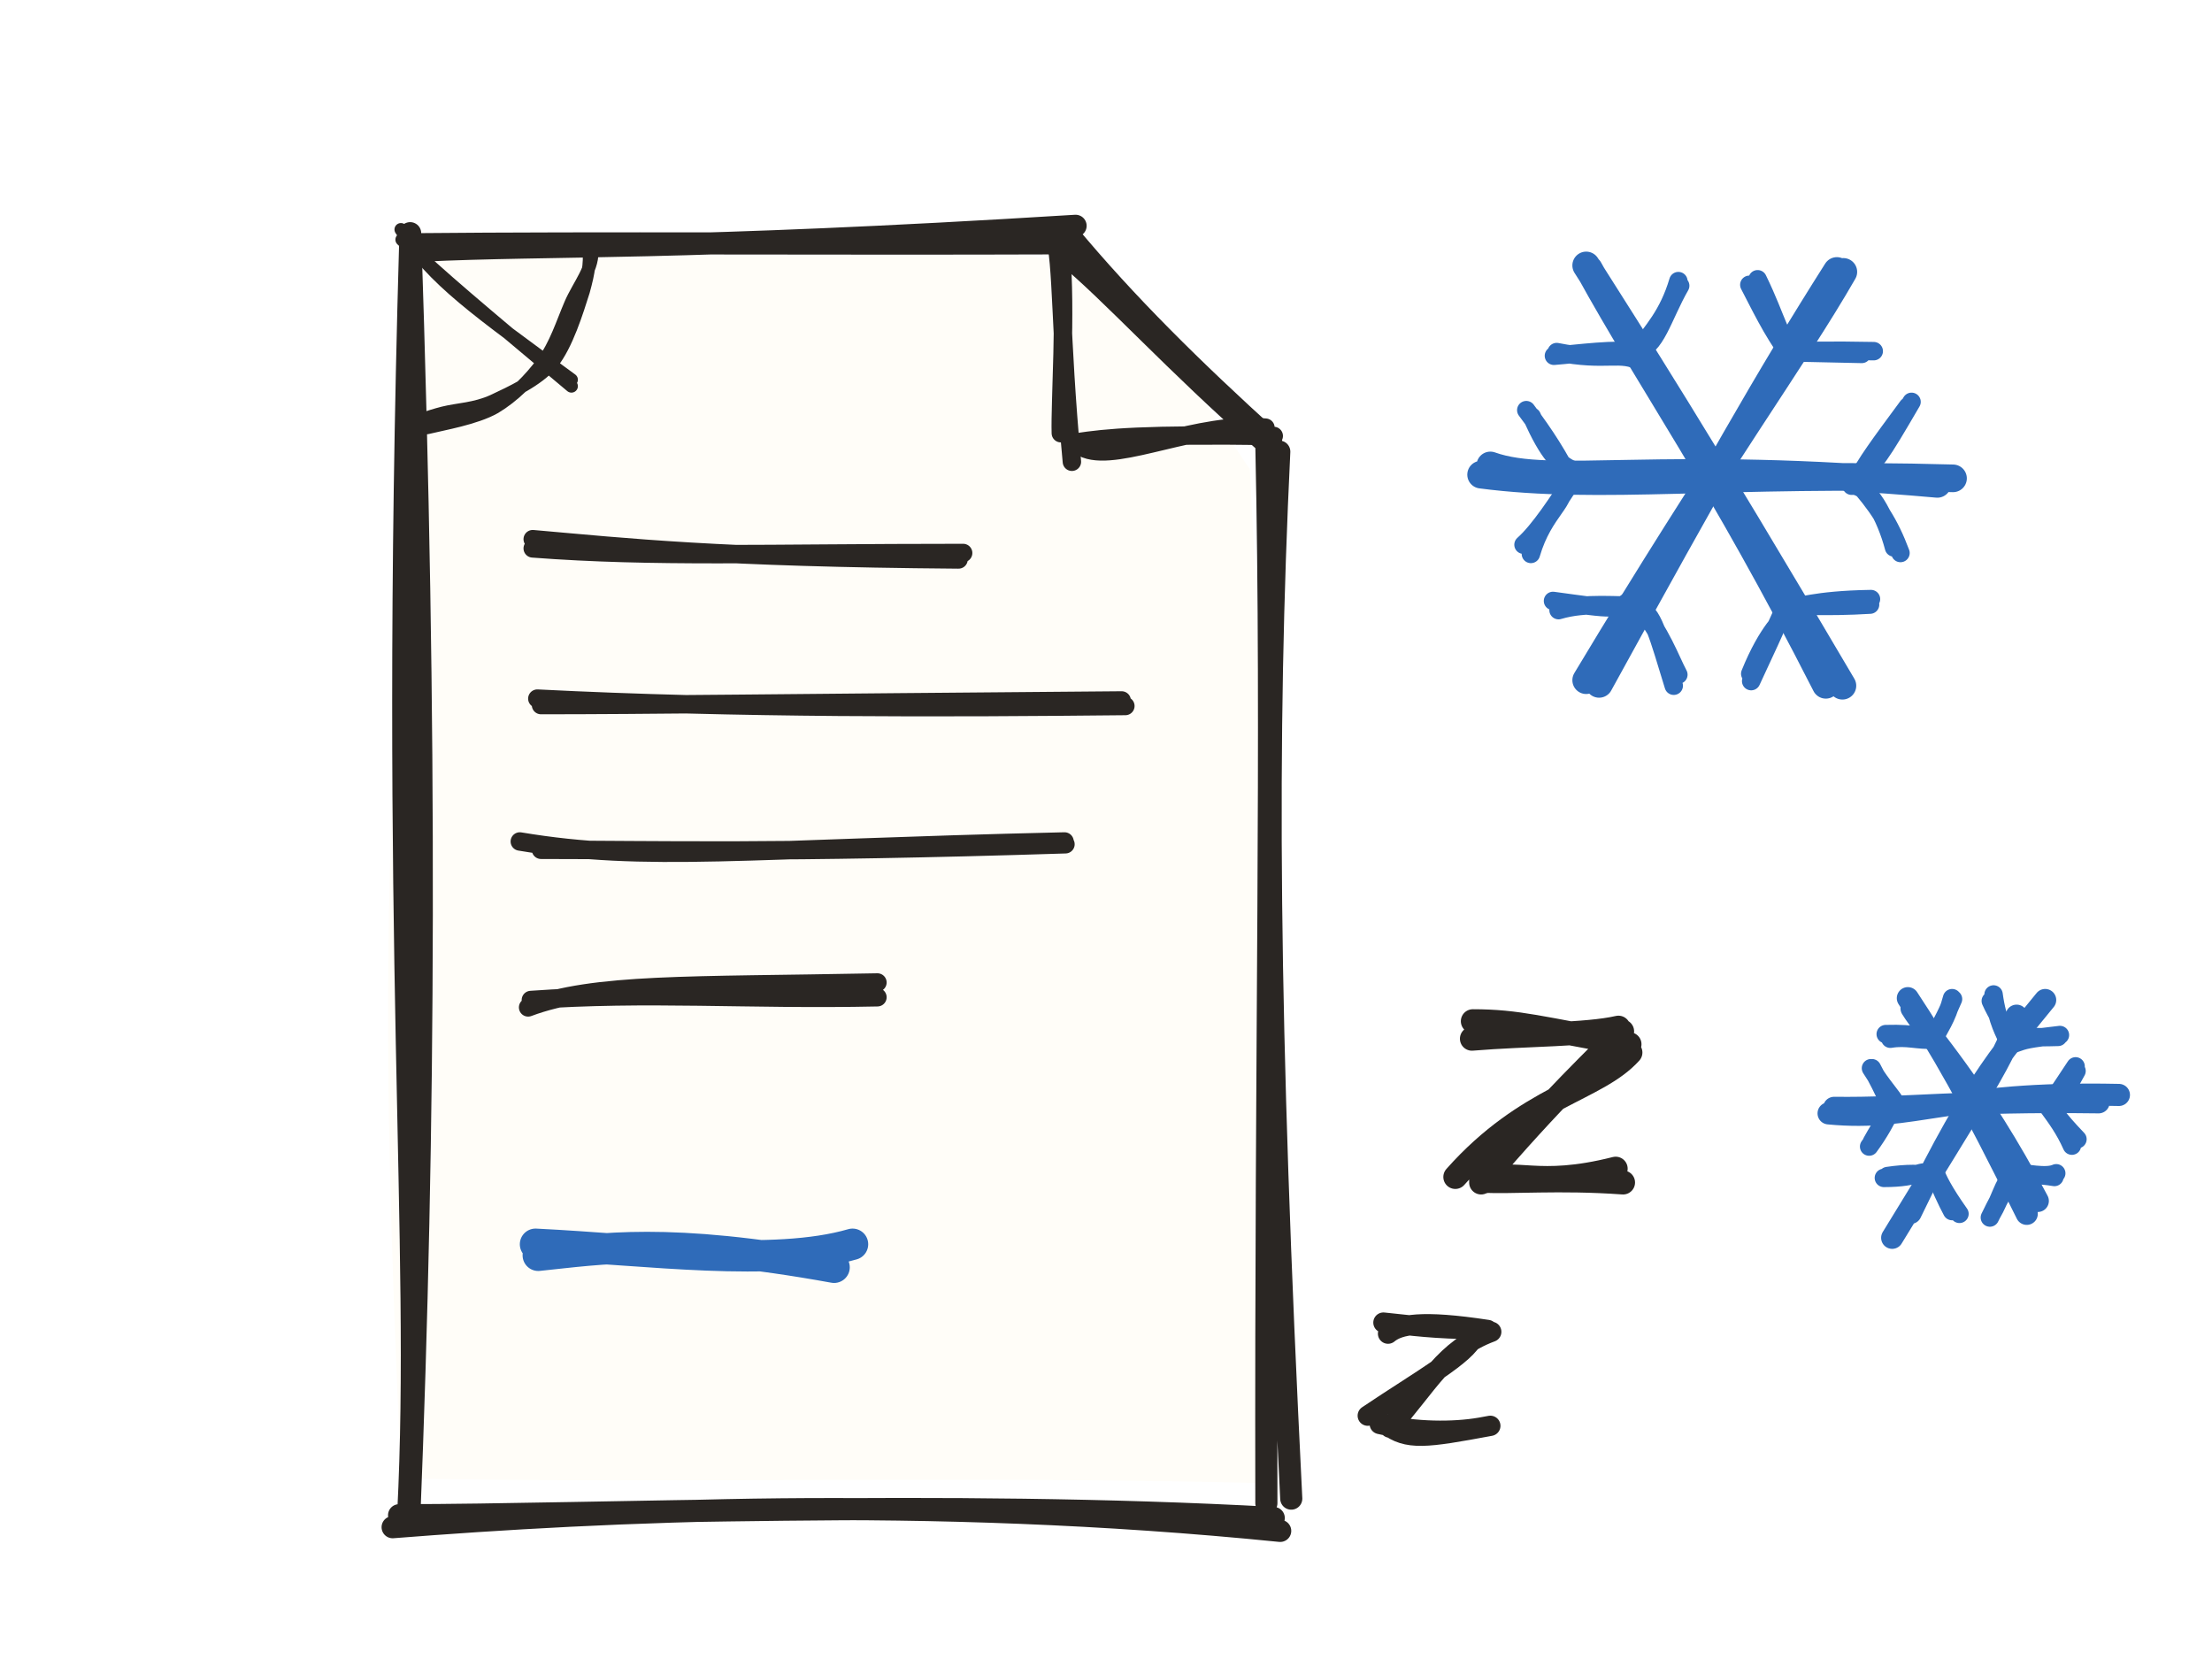
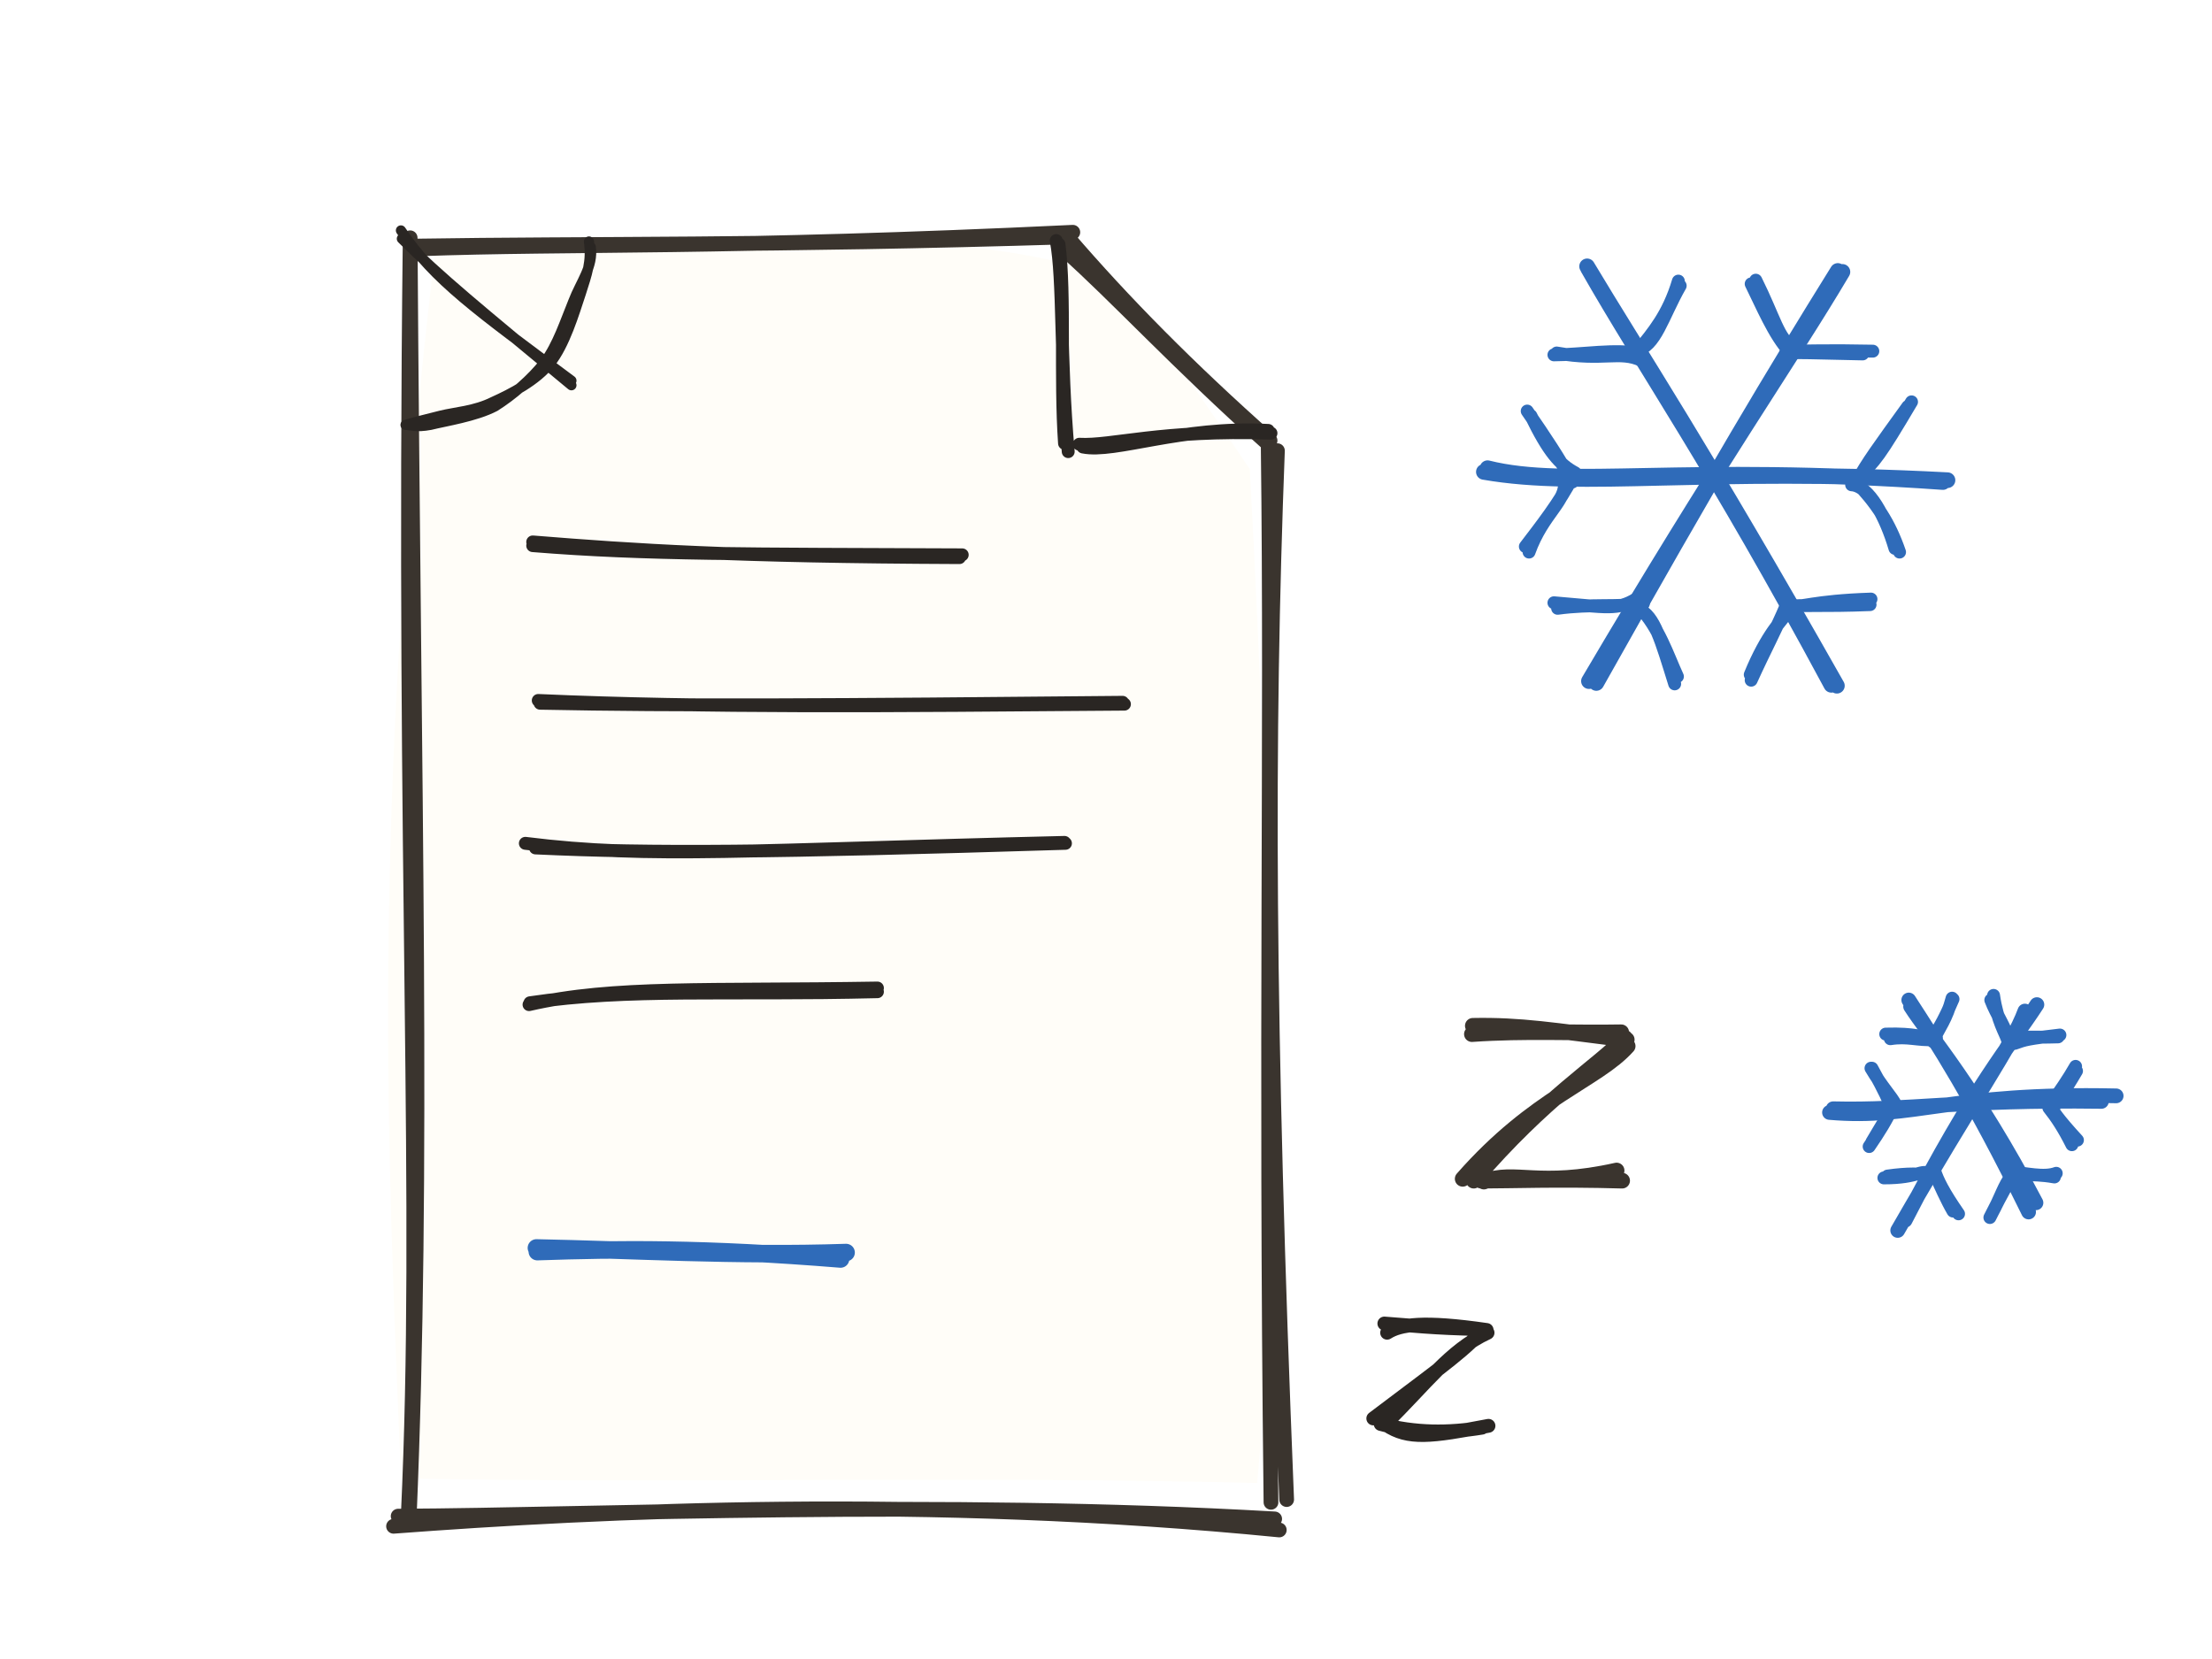
<svg xmlns="http://www.w3.org/2000/svg" viewBox="0 0 240 180" fill="none" stroke-linecap="round" stroke-linejoin="round">
  <path d="M45.7 27.5 C71 28.8, 94.9 23.2, 116.4 28.8 C121.9 30.7, 128.3 40, 135.6 50.9 C137.9 93.1, 138.8 135.7, 136.4 160.9 C101.7 160.1, 74.3 161, 43.5 160.4 C42.2 127.5, 39.9 88, 47.3 26.5" stroke="none" fill="#fffdf8" />
-   <path d="M45.7 27.2 C60 26.5, 73.2 27.2, 116.7 24.5 M44.7 26.5 C65.9 26.3, 88.9 26.5, 115.7 26.4 M115.6 27.6 C120.6 31.7, 127.4 39.3, 137.2 47.9 M115.8 25.3 C122.2 33, 129.4 40.1, 137.9 47.8 M138.8 49 C137.3 80.1, 137.5 110.6, 140.1 162.6 M137.4 48.3 C138.1 80.4, 137.3 112.5, 137.4 163.1 M138.9 166.1 C100.2 162.2, 65.4 163.9, 42.6 165.7 M138.2 164.7 C101.8 162.7, 64.7 164.4, 43.3 164.4 M44.3 164.1 C45.8 134.7, 42.3 102.7, 44.5 26.6 M44.4 164.8 C46.1 122.3, 46.3 79.3, 44.5 25.3" stroke="#2a2623" stroke-width="2.4" />
-   <path d="M114.4 25.5 C115.3 28.3, 115 36.2, 116.3 50.1 M115.1 27.1 C115.7 34, 115 43.6, 115.1 47 M117.8 48.7 C121.5 50.1, 130.1 45.7, 137.3 46.4 M116.8 48 C120.1 47.5, 124 47.1, 138.2 47.3 M57.8 58.5 C68.1 59.4, 77.8 60.5, 104 60.7 M57.8 59.5 C71 60.5, 82.7 60, 104.5 60 M58.7 76.5 C70 76.5, 84 76.3, 121.7 76 M58.3 75.8 C79.9 76.9, 102.6 76.8, 122.1 76.6 M56.4 91.3 C70.2 93.6, 80.6 92.1, 115.5 91.3 M58.7 92.2 C71.3 92.2, 84.2 92.6, 115.6 91.6 M57.3 109.3 C64.5 106.6, 74.7 107, 95.2 106.6 M57.6 108.5 C70.2 107.6, 81.1 108.5, 95.2 108.2" stroke="#2a2623" stroke-width="2" />
-   <path d="M58.4 136.2 C65.3 135.5, 72.3 134.2, 90.5 137.5 M58.1 135 C70.4 135.6, 83.9 137.5, 92.5 135" stroke="#2f6bb9" stroke-width="3.4" />
-   <path d="M161.7 50.5 C168.4 52.9, 180.1 49.8, 210.2 52.5 M160.7 51.5 C173.7 53.2, 187.2 51.2, 211.9 51.9" stroke="#2f6bb9" stroke-width="3" />
-   <path d="M200.9 52.7 C202.7 52.5, 204.6 56, 205.5 59.4 M201.2 52 C203.7 54.8, 205 56.8, 206.2 60 M201.5 51.9 C203.6 50, 203.9 49.6, 207.4 43.6 M201.5 52.2 C202.4 50.3, 203.9 48.3, 207 44.1 M170.9 51.1 C169.2 50.5, 168 49.2, 166.2 45.2 M170.6 52.5 C169.1 49.5, 167.7 47.3, 165.6 44.5 M169.4 52.4 C170.3 54.3, 167.5 55.3, 166.1 60.1 M170.9 51.6 C169.1 54.4, 167 57.6, 165.3 59.1" stroke="#2f6bb9" stroke-width="2" />
-   <path d="M172.1 28.8 C177.1 36.7, 183.9 47.2, 199.9 74.4 M172.4 29.2 C179.1 41.4, 186.6 51.7, 198.1 74.3" stroke="#2f6bb9" stroke-width="3" />
-   <path d="M194 66.5 C193.6 67, 191.8 68.4, 189.9 73.1 M193.8 65.6 C192.6 68.3, 191.4 70.9, 190 73.9 M194.6 65.7 C195.2 66, 196.6 65.1, 203 65 M194.1 65.8 C195.2 65.6, 198 65.9, 202.9 65.6 M177.5 38 C179.6 37.9, 180.4 34.3, 182.3 31 M177.8 38 C179.3 35.9, 181 34.2, 182.1 30.5 M178.1 39.3 C175.8 38, 174.4 39.3, 168.9 38.2 M178.1 38.2 C175.2 37.8, 171.2 38.4, 168.6 38.6" stroke="#2f6bb9" stroke-width="2" />
-   <path d="M200 29.5 C194.6 38.9, 186.8 49.3, 172.1 73.8 M199.3 29.4 C192 40.9, 185.8 51.8, 173.5 74.2" stroke="#2f6bb9" stroke-width="3" />
-   <path d="M177.2 64.8 C175.6 66.3, 175.1 66.1, 168.5 65.2 M178.6 65.7 C175.3 65.8, 172.1 65.3, 169.1 66.2 M177.8 66.1 C179.3 66.3, 179.9 68.9, 181.6 74.4 M177.9 65.9 C180.2 68.6, 181.2 71.5, 182.1 73.2 M194 38.3 C194.7 38.2, 196.7 38.3, 202 38.4 M193.8 38.1 C195.9 38.1, 198.5 38, 203.3 38.1 M194.6 37.5 C193.1 37.1, 192.9 34.8, 190.7 30.3 M194.1 38.3 C192.4 36.2, 190.7 32.6, 189.8 30.9" stroke="#2f6bb9" stroke-width="2" />
-   <path d="M198.4 120.8 C207.8 121.7, 211.3 118.4, 229.9 118.8 M199 120.2 C207.2 120.3, 212.4 119.4, 227.7 119.6" stroke="#2f6bb9" stroke-width="2.4" />
-   <path d="M222.3 119.8 C222.8 120.5, 223.1 121.2, 225.4 123.6 M222.3 120.2 C223.1 121.3, 224 122.5, 224.8 124.3 M222.7 120.5 C223.4 119.2, 223.9 118.8, 225.3 116.2 M222.5 119.7 C223.5 118.3, 224.4 116.9, 225.2 115.7 M205.1 120.1 C204.9 119.5, 204.6 118.7, 203.1 115.9 M205.8 119.9 C205.2 118.8, 204.3 118, 203 115.9 M205.4 119.7 C205.4 120.3, 204.2 121.9, 203.1 123.9 M205.4 120 C204.6 121.6, 203.9 122.9, 202.8 124.4" stroke="#2f6bb9" stroke-width="2" />
-   <path d="M207.4 109.4 C208.9 111.9, 214.6 117.9, 221.1 130.3 M207 108.3 C210.5 113.6, 213.6 118.9, 219.9 131.7" stroke="#2f6bb9" stroke-width="2.4" />
-   <path d="M218.6 127.2 C218 128.3, 217.4 129, 215.9 132.1 M218.3 127.5 C217.3 128.6, 217.1 130, 216.1 131.7 M217.8 126.8 C218.9 127.8, 219.9 127.2, 222.9 127.7 M217.9 127.1 C219.9 127.3, 222 127.8, 223.1 127.3 M209.7 113 C210.4 111.5, 211.2 110.6, 211.8 108.3 M209.7 112.6 C210.5 111.4, 211.1 110.3, 211.9 108.4 M210.1 112.6 C208.4 112.6, 208 112.1, 204.6 112.2 M209.9 112.8 C208 112.9, 206.9 112.4, 205.1 112.7" stroke="#2f6bb9" stroke-width="2" />
-   <path d="M218.8 110.2 C218.3 113.7, 214.2 119.7, 205.3 134.3 M221.9 108.5 C218.3 113, 214.4 116.8, 207.3 131.6" stroke="#2f6bb9" stroke-width="2.4" />
-   <path d="M209.6 127.4 C208.3 126.8, 208.4 127.8, 204.4 127.8 M209.6 127.6 C208.6 127.3, 206.8 127.3, 204.8 127.6 M209.9 127 C210.2 127.9, 210.9 129.3, 212.6 131.7 M209.8 127.1 C210.5 128.7, 211.2 130.3, 211.8 131.4 M218.6 113.2 C219.7 112.8, 220 112.7, 223.5 112.3 M218.3 112.7 C219.4 112.4, 220.3 112.6, 223.3 112.5 M217.8 112.8 C217.6 112.2, 216.7 110.9, 216.3 107.9 M217.9 112.8 C217.7 111.5, 216.6 110, 216 108.6" stroke="#2f6bb9" stroke-width="2" />
-   <path d="M159.8 110.8 C164.7 110.8, 167.2 111.6, 176.8 113.3 M159.7 112.7 C165.8 112.2, 172.1 112.3, 175.6 111.5 M176.9 114.2 C173.2 118.3, 165.7 118.9, 157.9 127.7 M176 111.9 C173.6 114.5, 168.5 119.1, 160.7 128.3 M161 128.2 C164.5 126.7, 166.6 129, 175.3 126.8 M160.7 128.1 C164 128.3, 169.1 127.8, 176.1 128.3" stroke="#2a2623" stroke-width="2.6" />
-   <path d="M150.6 144.7 C151.8 143.7, 154.2 143.2, 161.4 144.3 M150.1 143.5 C153.1 143.8, 155.7 144.2, 160.4 144.2 M159.9 145 C159.1 147, 154.2 149.7, 148.4 153.6 M161.8 144.5 C156.7 146.4, 155 150.2, 150.8 154.9 M150.5 154.6 C152.7 156.3, 154.7 156, 161.7 154.7 M149.7 154.5 C153.6 155.4, 157.7 155.4, 160.6 154.9" stroke="#2a2623" stroke-width="2.2" />
-   <path d="M64.2 26.9 C64.5 29, 62.8 30.9, 61.9 33 C61 35.1, 60.3 37.4, 58.9 39.3 C57.5 41.2, 55.7 43, 53.7 44.2 C51.6 45.4, 48 46, 46.4 46.4 C44.8 46.7, 44.4 46.1, 44 46.1 M63.8 26.1 C64.1 28.3, 63.9 29.4, 63.3 31.6 C62.6 33.8, 61.5 37.4, 59.9 39.4 C58.3 41.3, 55.4 42.6, 53.5 43.5 C51.5 44.4, 49.7 44.4, 48.1 44.8 C46.5 45.2, 44.7 45.9, 44 46.1 M43.5 24.9 C47 30.4, 51.8 33.7, 62 41.2 M43.6 26 C47.9 30.1, 52.1 33.6, 62 41.9" stroke="#2a2623" stroke-width="1.4" />
+   <path d="M45.4 27 C62.1 26.4, 78.7 27, 116.4 25.2 M45.1 26.7 C63.8 26.4, 83.4 26.7, 116 25.7 M115.6 27.2 C120.9 31.9, 127.8 39.4, 137.3 47.9 M115.8 25.7 C121.9 32.8, 129 40, 137.8 47.8 M138.6 48.9 C137.4 80.2, 137.5 110.9, 139.6 162.7 M137.6 48.4 C138 80.3, 137.3 112.2, 137.9 163 M138.8 166 C100.3 162.2, 65.3 163.9, 42.7 165.6 M138.3 164.8 C101.7 162.7, 64.8 164.4, 43.2 164.5 M44.3 164.3 C45.9 130.4, 43.7 94.5, 44.5 26.1 M44.4 164.6 C46 126.6, 44.9 87.5, 44.5 25.8" stroke="#3a342e" stroke-width="1.6" />
+   <path d="M114.6 26.1 C115.4 30.3, 115 38.8, 115.9 49 M114.9 26.5 C115.6 32, 115 41, 115.5 48.1 M117.5 48.5 C121 49.2, 128.1 46.2, 137.6 46.7 M117.1 48.2 C120.6 48.4, 126 46.6, 137.9 47 M57.8 58.8 C69 59.7, 79.3 60.4, 104.1 60.5 M57.8 59.2 C70.1 60.2, 81.2 60.1, 104.4 60.2 M58.6 76.3 C73.5 76.6, 90.5 76.5, 121.8 76.2 M58.4 76 C76.4 76.8, 96.1 76.6, 122 76.4 M57 91.5 C70.5 93.2, 81.5 92.2, 115.5 91.4 M58.1 92 C71 92.6, 83.3 92.5, 115.6 91.5 M57.4 109 C66.5 106.9, 76.9 107.5, 95.2 107.2 M57.5 108.8 C68.2 107.2, 78.9 108, 95.2 107.6" stroke="#2a2623" stroke-width="1.4" />
+   <path d="M58.3 135.8 C67.1 135.5, 76.4 135.4, 91.2 136.6 M58.2 135.4 C68.6 135.6, 79.8 136.3, 91.8 135.9" stroke="#2f6bb9" stroke-width="1.9" />
+   <path d="M161.4 50.8 C170.2 53, 182.5 50.3, 210.8 52.3 M161 51.2 C171.9 53.1, 184.8 50.7, 211.3 52.1" stroke="#2f6bb9" stroke-width="1.7" />
+   <path d="M200.9 52.6 C202.8 52.7, 204.6 56.1, 205.6 59.5 M201.2 52.1 C203.6 54.6, 205 56.7, 206.1 59.9 M201.5 51.9 C203.5 50, 203.9 49.5, 207.4 43.6 M201.5 52.2 C202.5 50.3, 203.9 48.4, 207 44.1 M170.9 51.3 C169.2 50.4, 168 49, 166.1 45.1 M170.6 52.3 C169.1 49.6, 167.7 47.5, 165.7 44.6 M169.7 52.2 C170.1 54.3, 167.4 55.7, 165.9 59.9 M170.6 51.8 C169.3 54.4, 167.1 57.2, 165.5 59.3" stroke="#2f6bb9" stroke-width="1.4" />
+   <path d="M172.2 28.9 C177.7 38.1, 184.7 48.6, 199.3 74.4 M172.3 29.1 C178.5 40, 185.8 50.3, 198.7 74.3" stroke="#2f6bb9" stroke-width="1.7" />
+   <path d="M194 66.4 C193.4 67.2, 191.7 68.8, 189.9 73.2 M193.8 65.7 C192.8 68.1, 191.5 70.5, 190 73.8 M194.6 65.7 C195.2 66, 196.7 65.2, 203 65 M194.1 65.8 C195.2 65.6, 197.9 65.8, 202.9 65.6 M177.5 38 C179.6 37.7, 180.4 34.3, 182.3 31 M177.8 38 C179.3 36.1, 181 34.2, 182.1 30.5 M178.1 39.1 C175.7 38, 174 39.2, 168.9 38.3 M178.1 38.4 C175.3 37.8, 171.6 38.5, 168.6 38.5" stroke="#2f6bb9" stroke-width="1.4" />
+   <path d="M199.9 29.5 C194.1 39.3, 186.6 49.8, 172.4 73.9 M199.4 29.4 C192.5 40.5, 186 51.3, 173.2 74.1" stroke="#2f6bb9" stroke-width="1.7" />
+   <path d="M177.5 65 C175.5 66.2, 174.5 65.9, 168.6 65.4 M178.3 65.5 C175.4 65.9, 172.7 65.5, 169 66 M177.8 66.1 C179.5 66.8, 180.2 69.4, 181.7 74.2 M177.9 65.9 C180 68.1, 180.9 71, 182 73.4 M194 38.3 C194.8 38.2, 196.8 38.3, 202.1 38.4 M193.8 38.1 C195.8 38.1, 198.4 38, 203.2 38.1 M194.5 37.6 C193 36.9, 192.5 34.4, 190.5 30.4 M194.2 38.2 C192.5 36.4, 191.1 33, 190 30.8" stroke="#2f6bb9" stroke-width="1.4" />
+   <path d="M198.5 120.7 C207.7 121.5, 211.4 118.5, 229.6 118.9 M198.9 120.3 C207.3 120.5, 212.3 119.3, 228 119.5" stroke="#2f6bb9" stroke-width="1.6" />
+   <path d="M222.3 119.8 C222.8 120.6, 223.2 121.3, 225.4 123.7 M222.3 120.2 C223.1 121.2, 223.9 122.4, 224.8 124.2 M222.7 120.4 C223.4 119.1, 223.9 118.6, 225.3 116.2 M222.5 119.8 C223.5 118.4, 224.4 117.1, 225.2 115.7 M205.2 120.1 C204.9 119.4, 204.6 118.6, 203.1 115.9 M205.7 119.9 C205.2 118.9, 204.3 118.1, 203 115.9 M205.4 119.7 C205.3 120.4, 204.2 122, 203.1 123.9 M205.4 120 C204.7 121.5, 203.9 122.8, 202.8 124.4" stroke="#2f6bb9" stroke-width="1.4" />
+   <path d="M207.3 109.2 C209.2 112.2, 214.4 118.1, 220.9 130.5 M207.1 108.5 C210.2 113.3, 213.8 118.7, 220.1 131.5" stroke="#2f6bb9" stroke-width="1.6" />
+   <path d="M218.6 127.2 C217.9 128.3, 217.4 129.1, 215.9 132.1 M218.3 127.5 C217.4 128.6, 217.1 129.9, 216.1 131.7 M217.8 126.8 C219 127.8, 220.1 127.2, 222.9 127.7 M217.9 127.1 C219.8 127.3, 221.8 127.8, 223.1 127.3 M209.7 113 C210.4 111.5, 211.2 110.6, 211.8 108.3 M209.7 112.6 C210.5 111.4, 211.1 110.3, 211.9 108.4 M210.1 112.6 C208.4 112.6, 207.9 112.1, 204.6 112.2 M209.9 112.8 C208 112.9, 207 112.4, 205.1 112.7" stroke="#2f6bb9" stroke-width="1.4" />
+   <path d="M219.7 109.7 C218.3 113.5, 214.3 118.9, 205.9 133.5 M221 109 C218.3 113.2, 214.3 117.6, 206.7 132.4" stroke="#2f6bb9" stroke-width="1.6" />
+   <path d="M209.6 127.4 C208.3 126.8, 208.3 127.8, 204.4 127.8 M209.6 127.6 C208.6 127.3, 206.9 127.3, 204.8 127.6 M209.9 127 C210.2 128, 210.9 129.4, 212.5 131.7 M209.8 127.1 C210.5 128.6, 211.2 130.2, 211.9 131.4 M218.6 113.2 C219.7 112.8, 220 112.7, 223.5 112.3 M218.3 112.7 C219.4 112.4, 220.3 112.6, 223.3 112.5 M217.8 112.8 C217.6 112.1, 216.7 110.8, 216.3 108 M217.9 112.8 C217.7 111.6, 216.6 110.1, 216 108.5" stroke="#2f6bb9" stroke-width="1.4" />
+   <path d="M159.8 111.3 C165 111.2, 168.5 111.8, 176.5 112.8 M159.7 112.2 C165.5 111.8, 170.8 112.1, 175.9 112 M176.6 113.5 C173.3 117.2, 166.5 119, 158.7 127.9 M176.3 112.6 C173.5 115.6, 167.7 119, 159.9 128.1 M161 128.2 C164.4 126.9, 166.9 128.9, 175.4 127 M160.7 128.1 C164.1 128.1, 168.8 127.9, 176 128.1" stroke="#3a342e" stroke-width="1.7" />
+   <path d="M150.5 144.6 C151.9 143.7, 154.4 143.3, 161.3 144.3 M150.2 143.6 C153 143.8, 155.5 144.1, 160.5 144.2 M160.3 144.9 C158.5 146.9, 154.4 149.8, 149 153.9 M161.4 144.6 C157.3 146.5, 154.8 150.1, 150.2 154.6 M150.4 154.6 C152.8 156.2, 155.2 155.9, 161.5 154.7 M149.8 154.5 C153.5 155.5, 157.2 155.5, 160.8 154.9" stroke="#2a2623" stroke-width="1.5" />
+   <path d="M64.1 26.8 C64.4 28.9, 63 30.6, 62.2 32.7 C61.3 34.9, 60.5 37.4, 59.1 39.3 C57.6 41.2, 55.6 42.9, 53.7 44.1 C51.6 45.2, 48.3 45.7, 46.7 46.1 C45.1 46.4, 44.5 46.1, 44 46.1 M63.9 26.2 C64.2 28.4, 63.7 29.7, 63 31.9 C62.3 34, 61.3 37.4, 59.7 39.4 C58.2 41.3, 55.5 42.7, 53.5 43.6 C51.5 44.6, 49.4 44.7, 47.8 45.1 C46.2 45.5, 44.6 45.9, 44 46.1 M43.5 25 C47.1 30.4, 51.8 33.7, 62 41.3 M43.6 25.9 C47.8 30.1, 52.1 33.6, 62 41.8" stroke="#2a2623" stroke-width="1.1" />
</svg>
